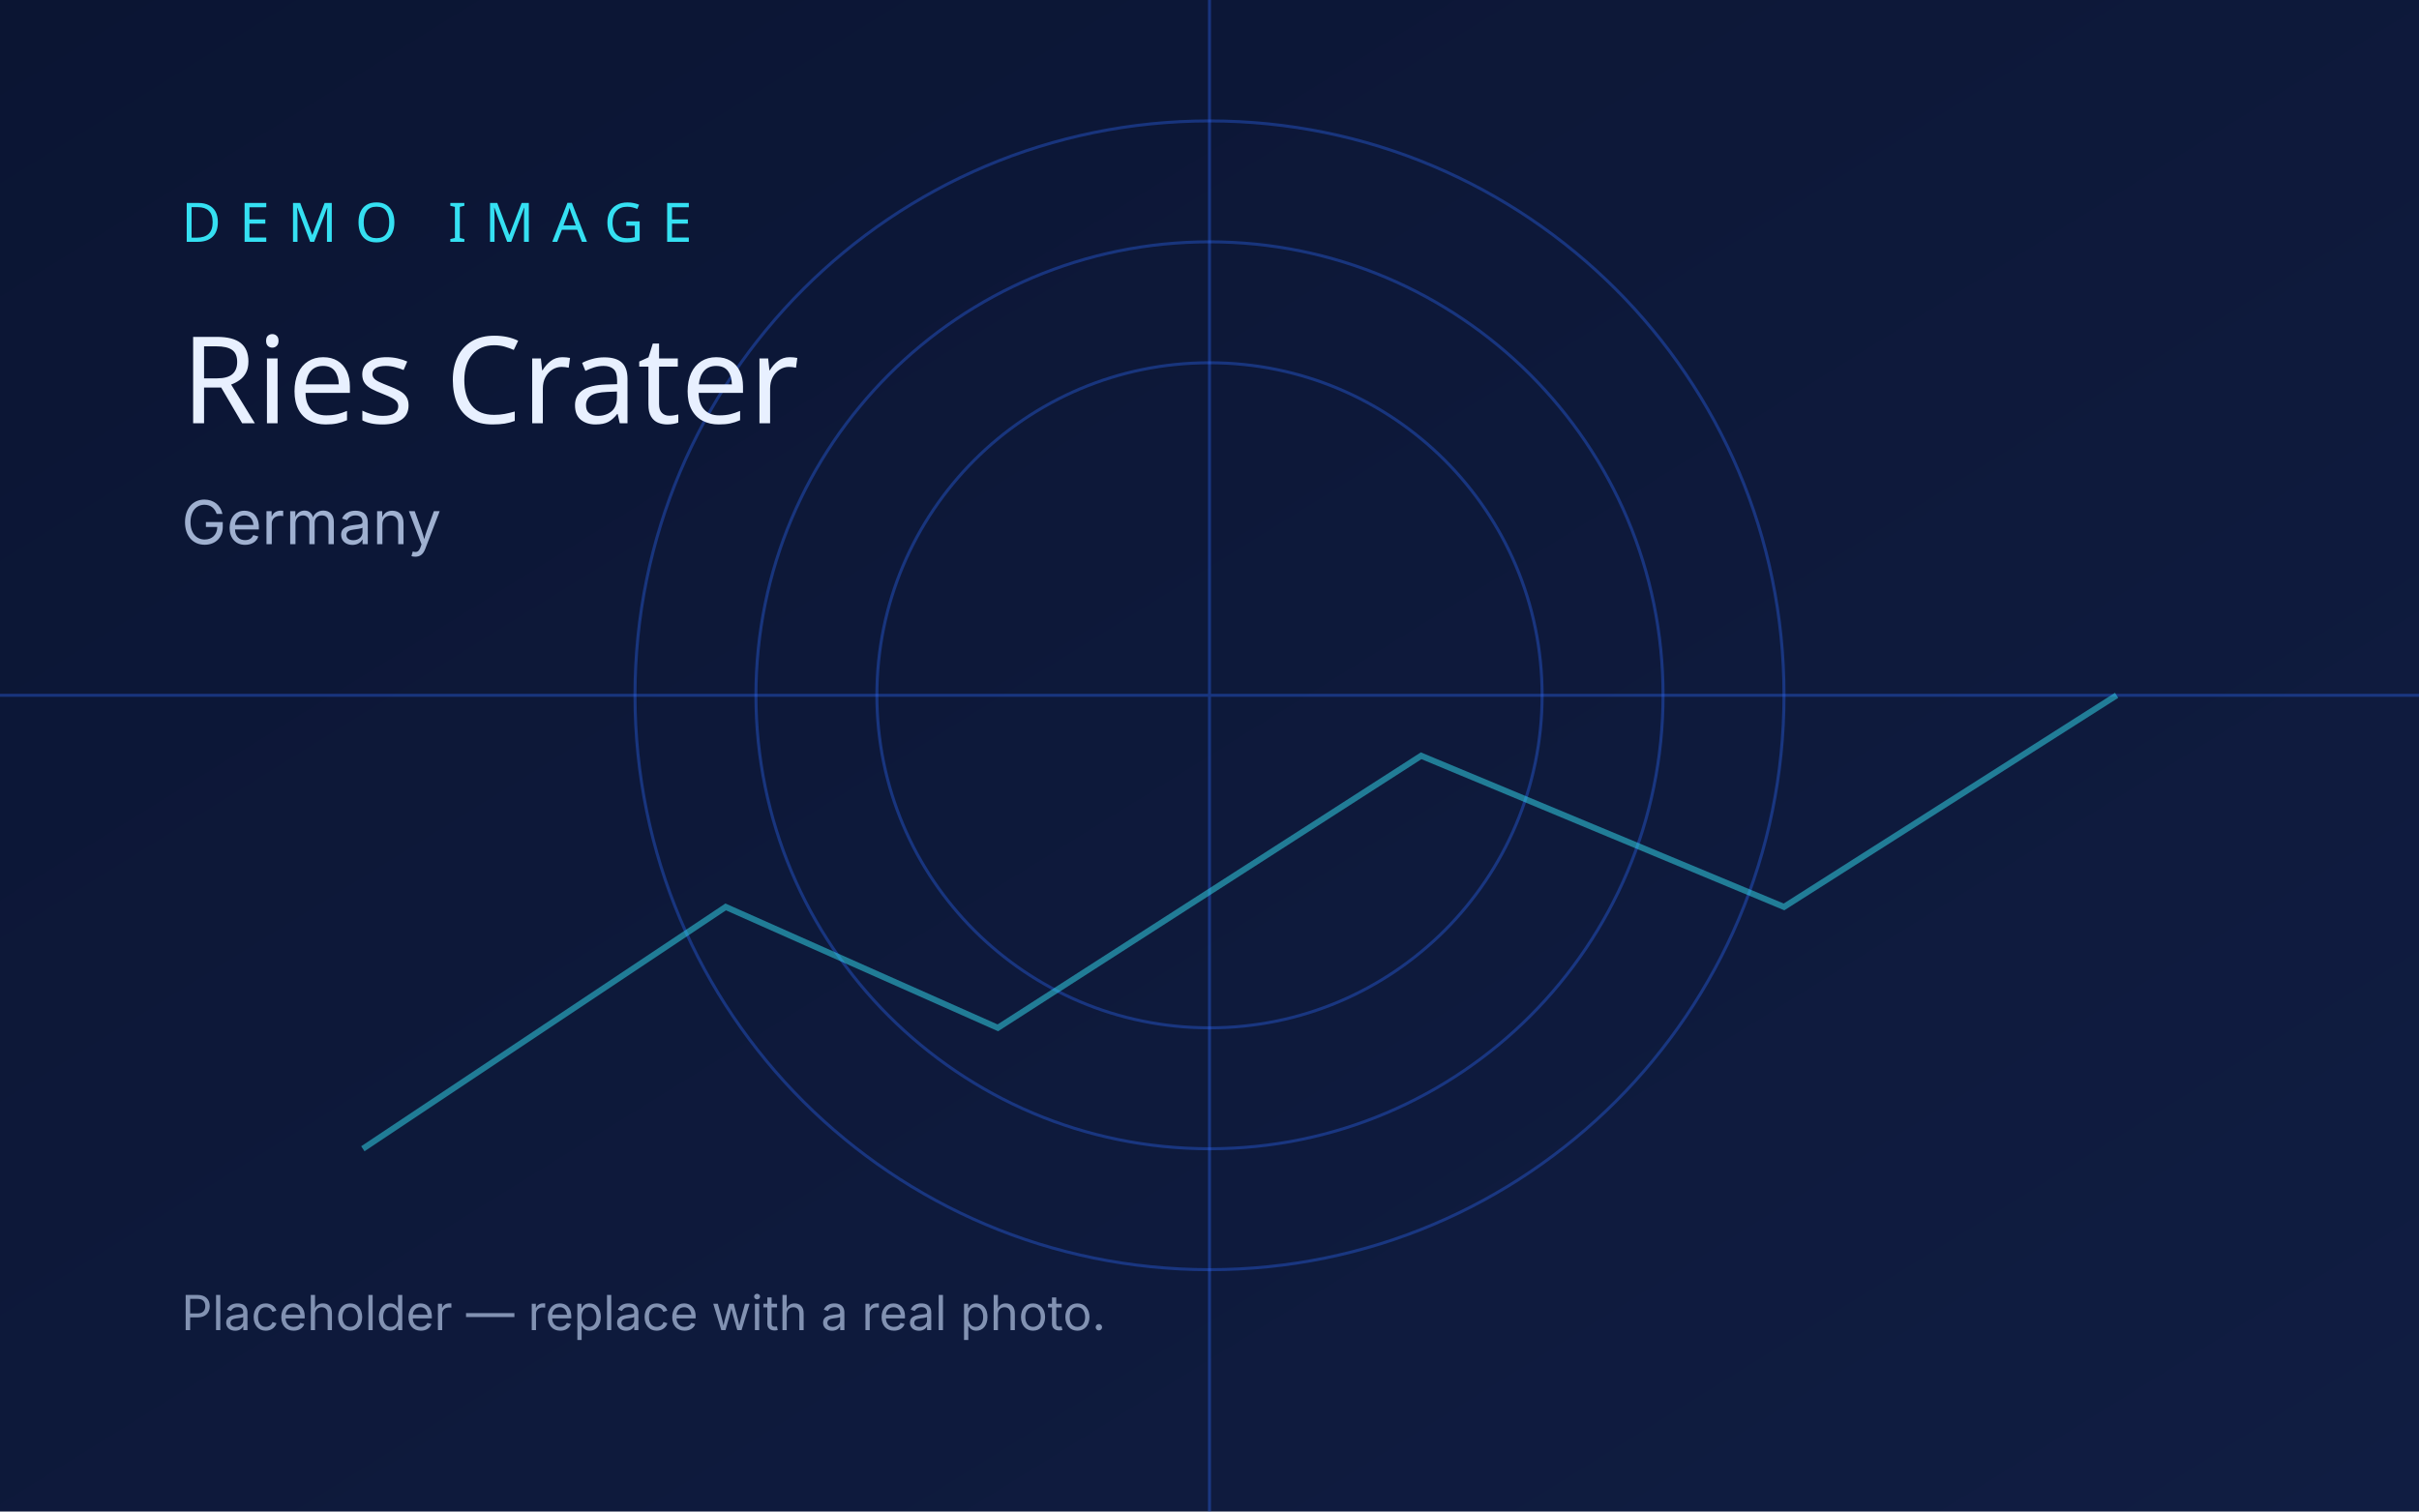
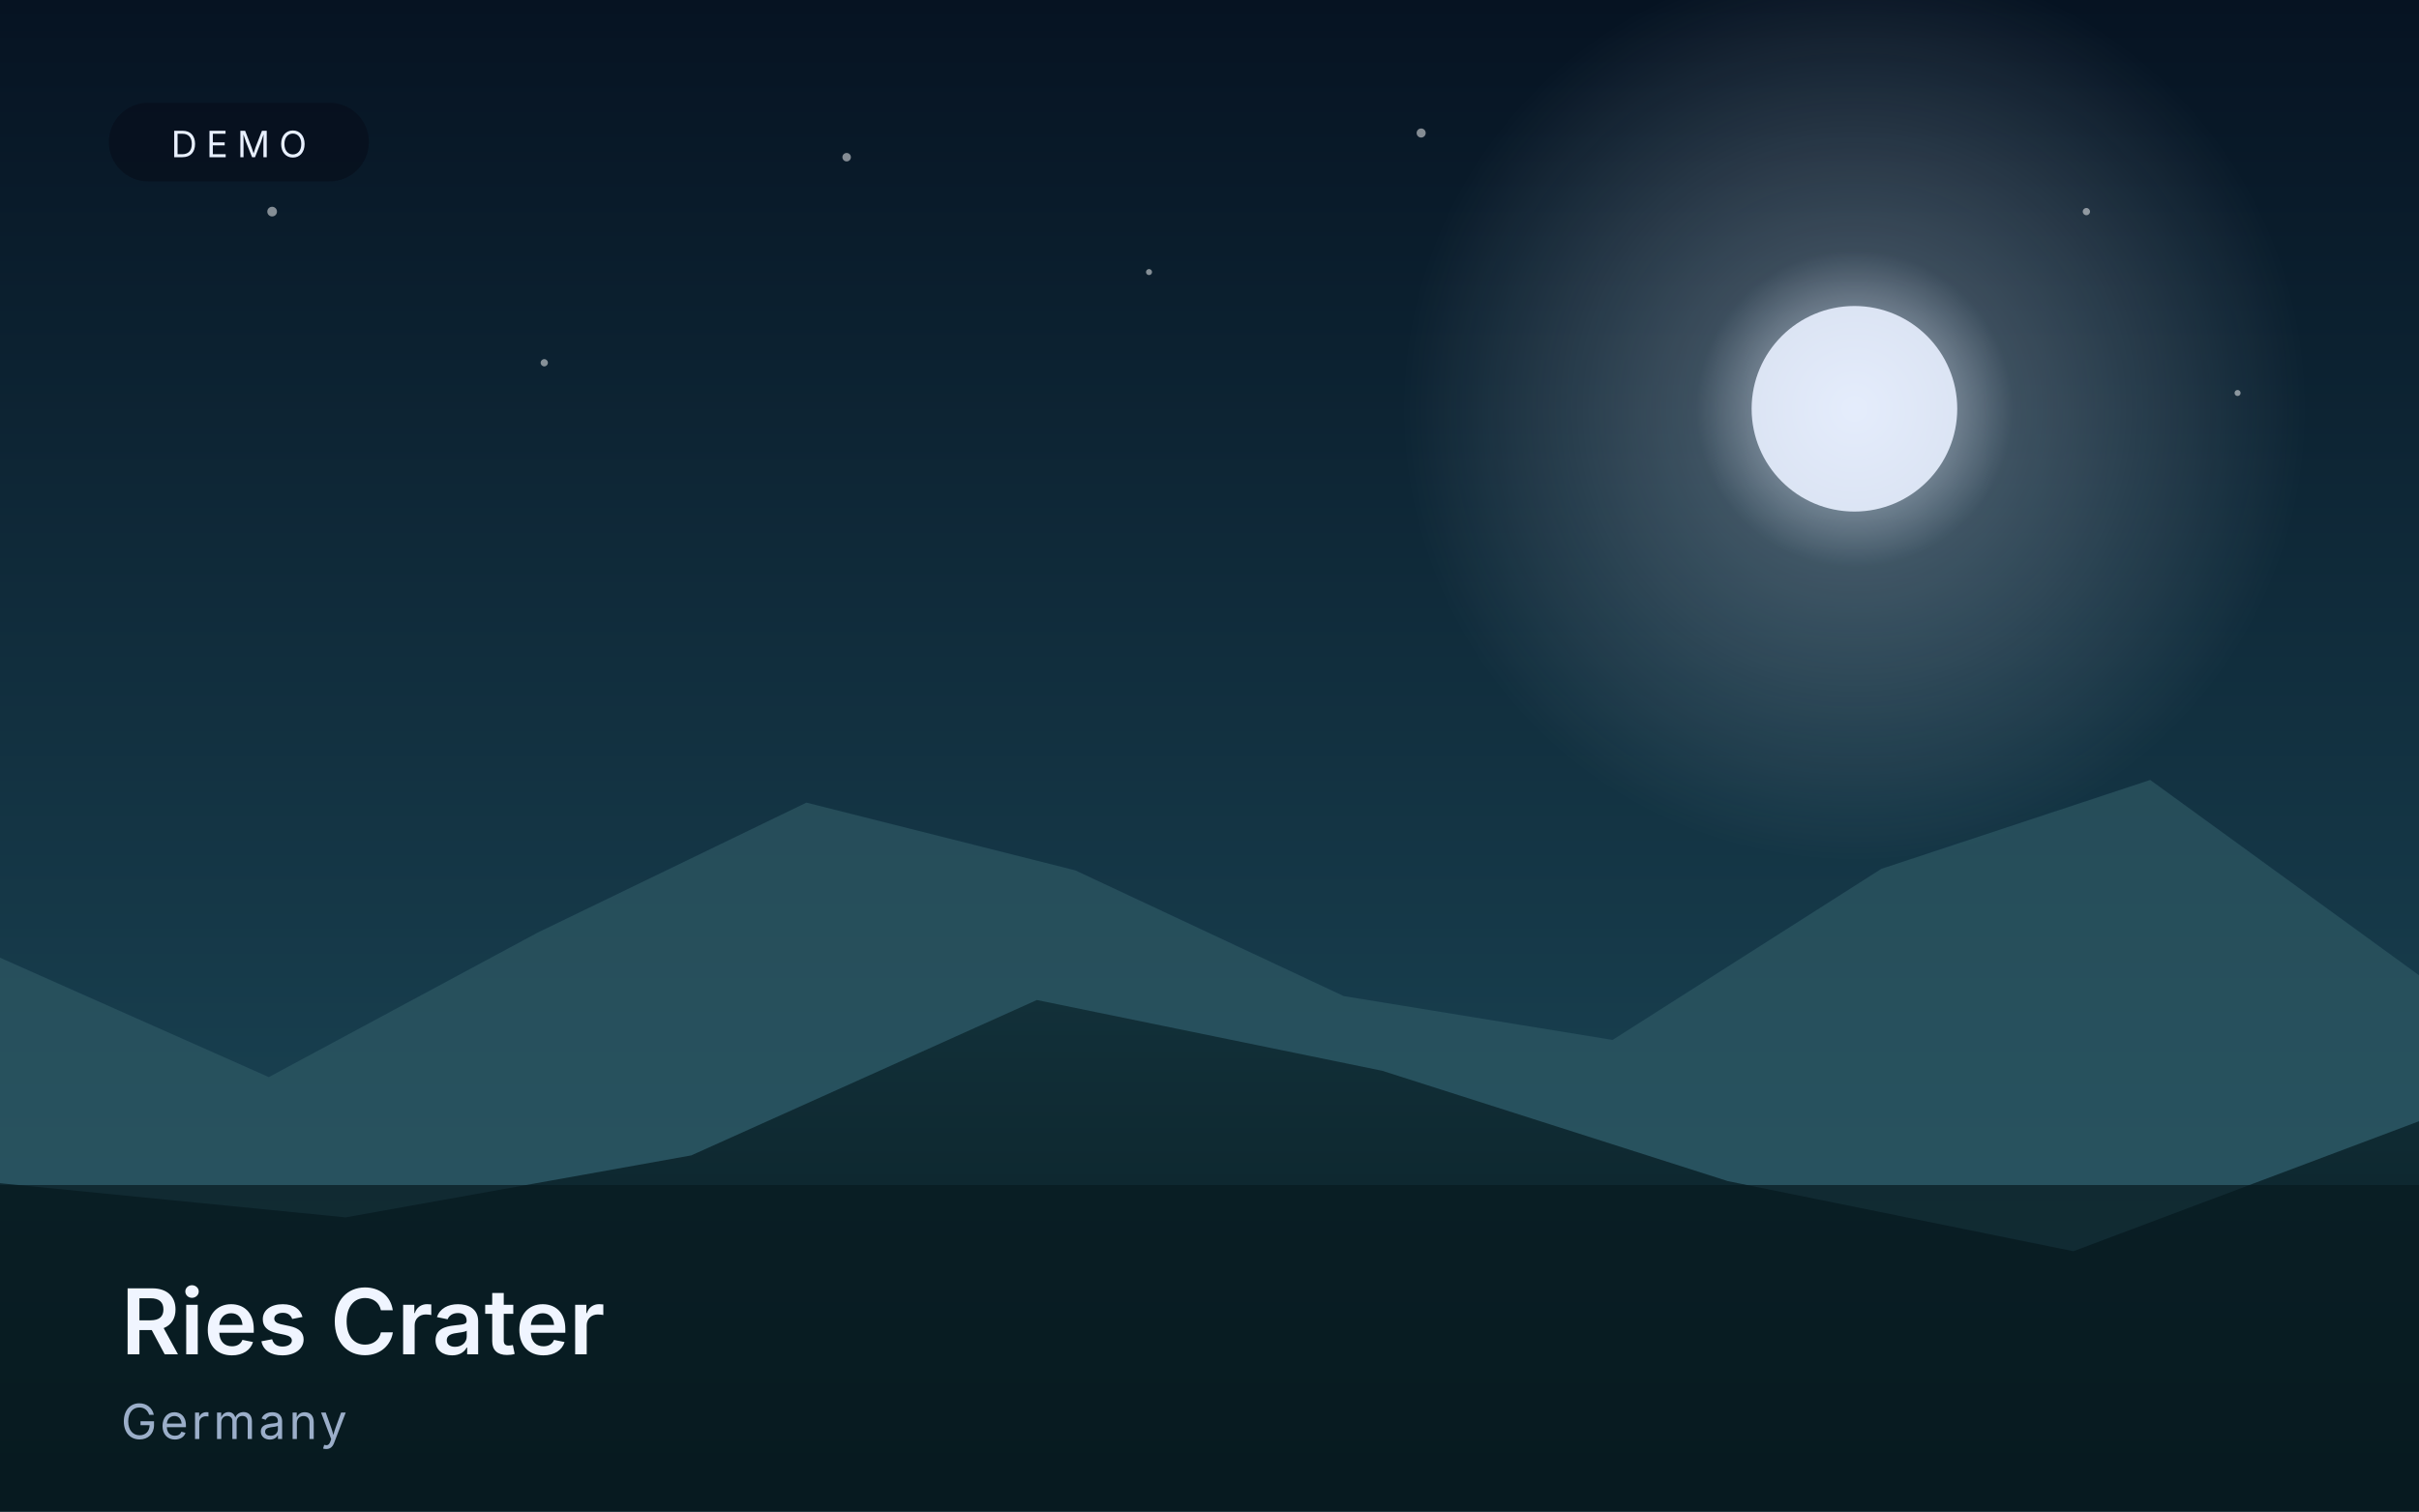
- <svg xmlns="http://www.w3.org/2000/svg" viewBox="0 0 800 500" role="img" aria-label="Demo image for Ries Crater">
+ <svg xmlns="http://www.w3.org/2000/svg" viewBox="0 0 800 500" role="img" aria-label="Demo landscape for Ries Crater">
  <defs>
-     <linearGradient id="bg" x1="0" y1="0" x2="1" y2="1">
-       <stop offset="0" stop-color="#0b1533" />
-       <stop offset="1" stop-color="#101d42" />
+     <linearGradient id="sky" x1="0" y1="0" x2="0" y2="1">
+       <stop offset="0" stop-color="#061322" />
+       <stop offset="1" stop-color="#1f5060" />
+     </linearGradient>
+     <radialGradient id="sunGlow" cx="0.5" cy="0.5" r="0.5">
+       <stop offset="0" stop-color="#e8f0ff" stop-opacity="0.85" />
+       <stop offset="0.35" stop-color="#e8f0ff" stop-opacity="0.22" />
+       <stop offset="1" stop-color="#e8f0ff" stop-opacity="0" />
+     </radialGradient>
+     <linearGradient id="ground" x1="0" y1="0" x2="0" y2="1">
+       <stop offset="0" stop-color="#123039" />
+       <stop offset="1" stop-color="#071a20" />
    </linearGradient>
  </defs>
-   <rect width="800" height="500" fill="url(#bg)" />
-   <g fill="none" stroke="#2f6bff" stroke-opacity="0.35">
-     <circle cx="400" cy="230" r="190" />
-     <circle cx="400" cy="230" r="150" />
-     <circle cx="400" cy="230" r="110" />
-     <path d="M0 230 H800 M400 0 V500" />
+   <rect width="800" height="500" fill="url(#sky)" />
+   <circle cx="613.288" cy="135.223" r="150" fill="url(#sunGlow)" />
+   <circle cx="613.288" cy="135.223" r="34" fill="#e8f0ff" opacity="0.9" />
+   <g fill="#ffffff" opacity="0.5">
+     <circle cx="90" cy="70" r="1.6" />
+     <circle cx="180" cy="120" r="1.2" />
+     <circle cx="280" cy="52" r="1.4" />
+     <circle cx="380" cy="90" r="1" />
+     <circle cx="470" cy="44" r="1.5" />
+     <circle cx="690" cy="70" r="1.2" />
+     <circle cx="740" cy="130" r="1" />
  </g>
-   <g stroke="#35e0f2" stroke-opacity="0.5" stroke-width="2">
-     <path d="M120 380 L240 300 L330 340 L470 250 L590 300 L700 230" fill="none" />
+   <path d="M0.0 316.8 L88.9 356.3 L177.8 308.5 L266.7 265.5 L355.6 287.9 L444.4 329.5 L533.3 344.0 L622.2 287.4 L711.1 258.0 L800.0 322.6 L800 500 L0 500 Z" fill="#2f5a66" opacity="0.65" />
+   <path d="M0.0 391.4 L114.3 402.7 L228.6 382.2 L342.9 330.8 L457.1 354.2 L571.4 390.7 L685.7 413.9 L800.0 370.9 L800 500 L0 500 Z" fill="url(#ground)" />
+   <rect y="392" width="800" height="108" fill="#071a20" opacity="0.7" />
+   <g font-family="Space Grotesk, Inter, sans-serif">
+     <rect x="36" y="34" width="86" height="26" rx="13" fill="#060b18" opacity="0.55" />
+     <text x="79" y="52" fill="#e8f0ff" font-size="12" letter-spacing="3" text-anchor="middle">DEMO</text>
+     <text x="40" y="448" fill="#f0f5ff" font-size="30" font-weight="600">Ries Crater</text>
+     <text x="40" y="476" fill="#9baec9" font-size="16" letter-spacing="1">Germany</text>
  </g>
-   <text x="60" y="80" fill="#35e0f2" font-family="Space Grotesk, sans-serif" font-size="18" letter-spacing="6">DEMO IMAGE</text>
-   <text x="60" y="140" fill="#e8f0ff" font-family="Space Grotesk, sans-serif" font-size="40">Ries Crater</text>
-   <text x="60" y="180" fill="#9fb0d0" font-family="Inter, sans-serif" font-size="20">Germany</text>
-   <text x="60" y="440" fill="#9fb0d0" font-family="Inter, sans-serif" font-size="16" opacity="0.8">Placeholder — replace with a real photo.</text>
</svg>
